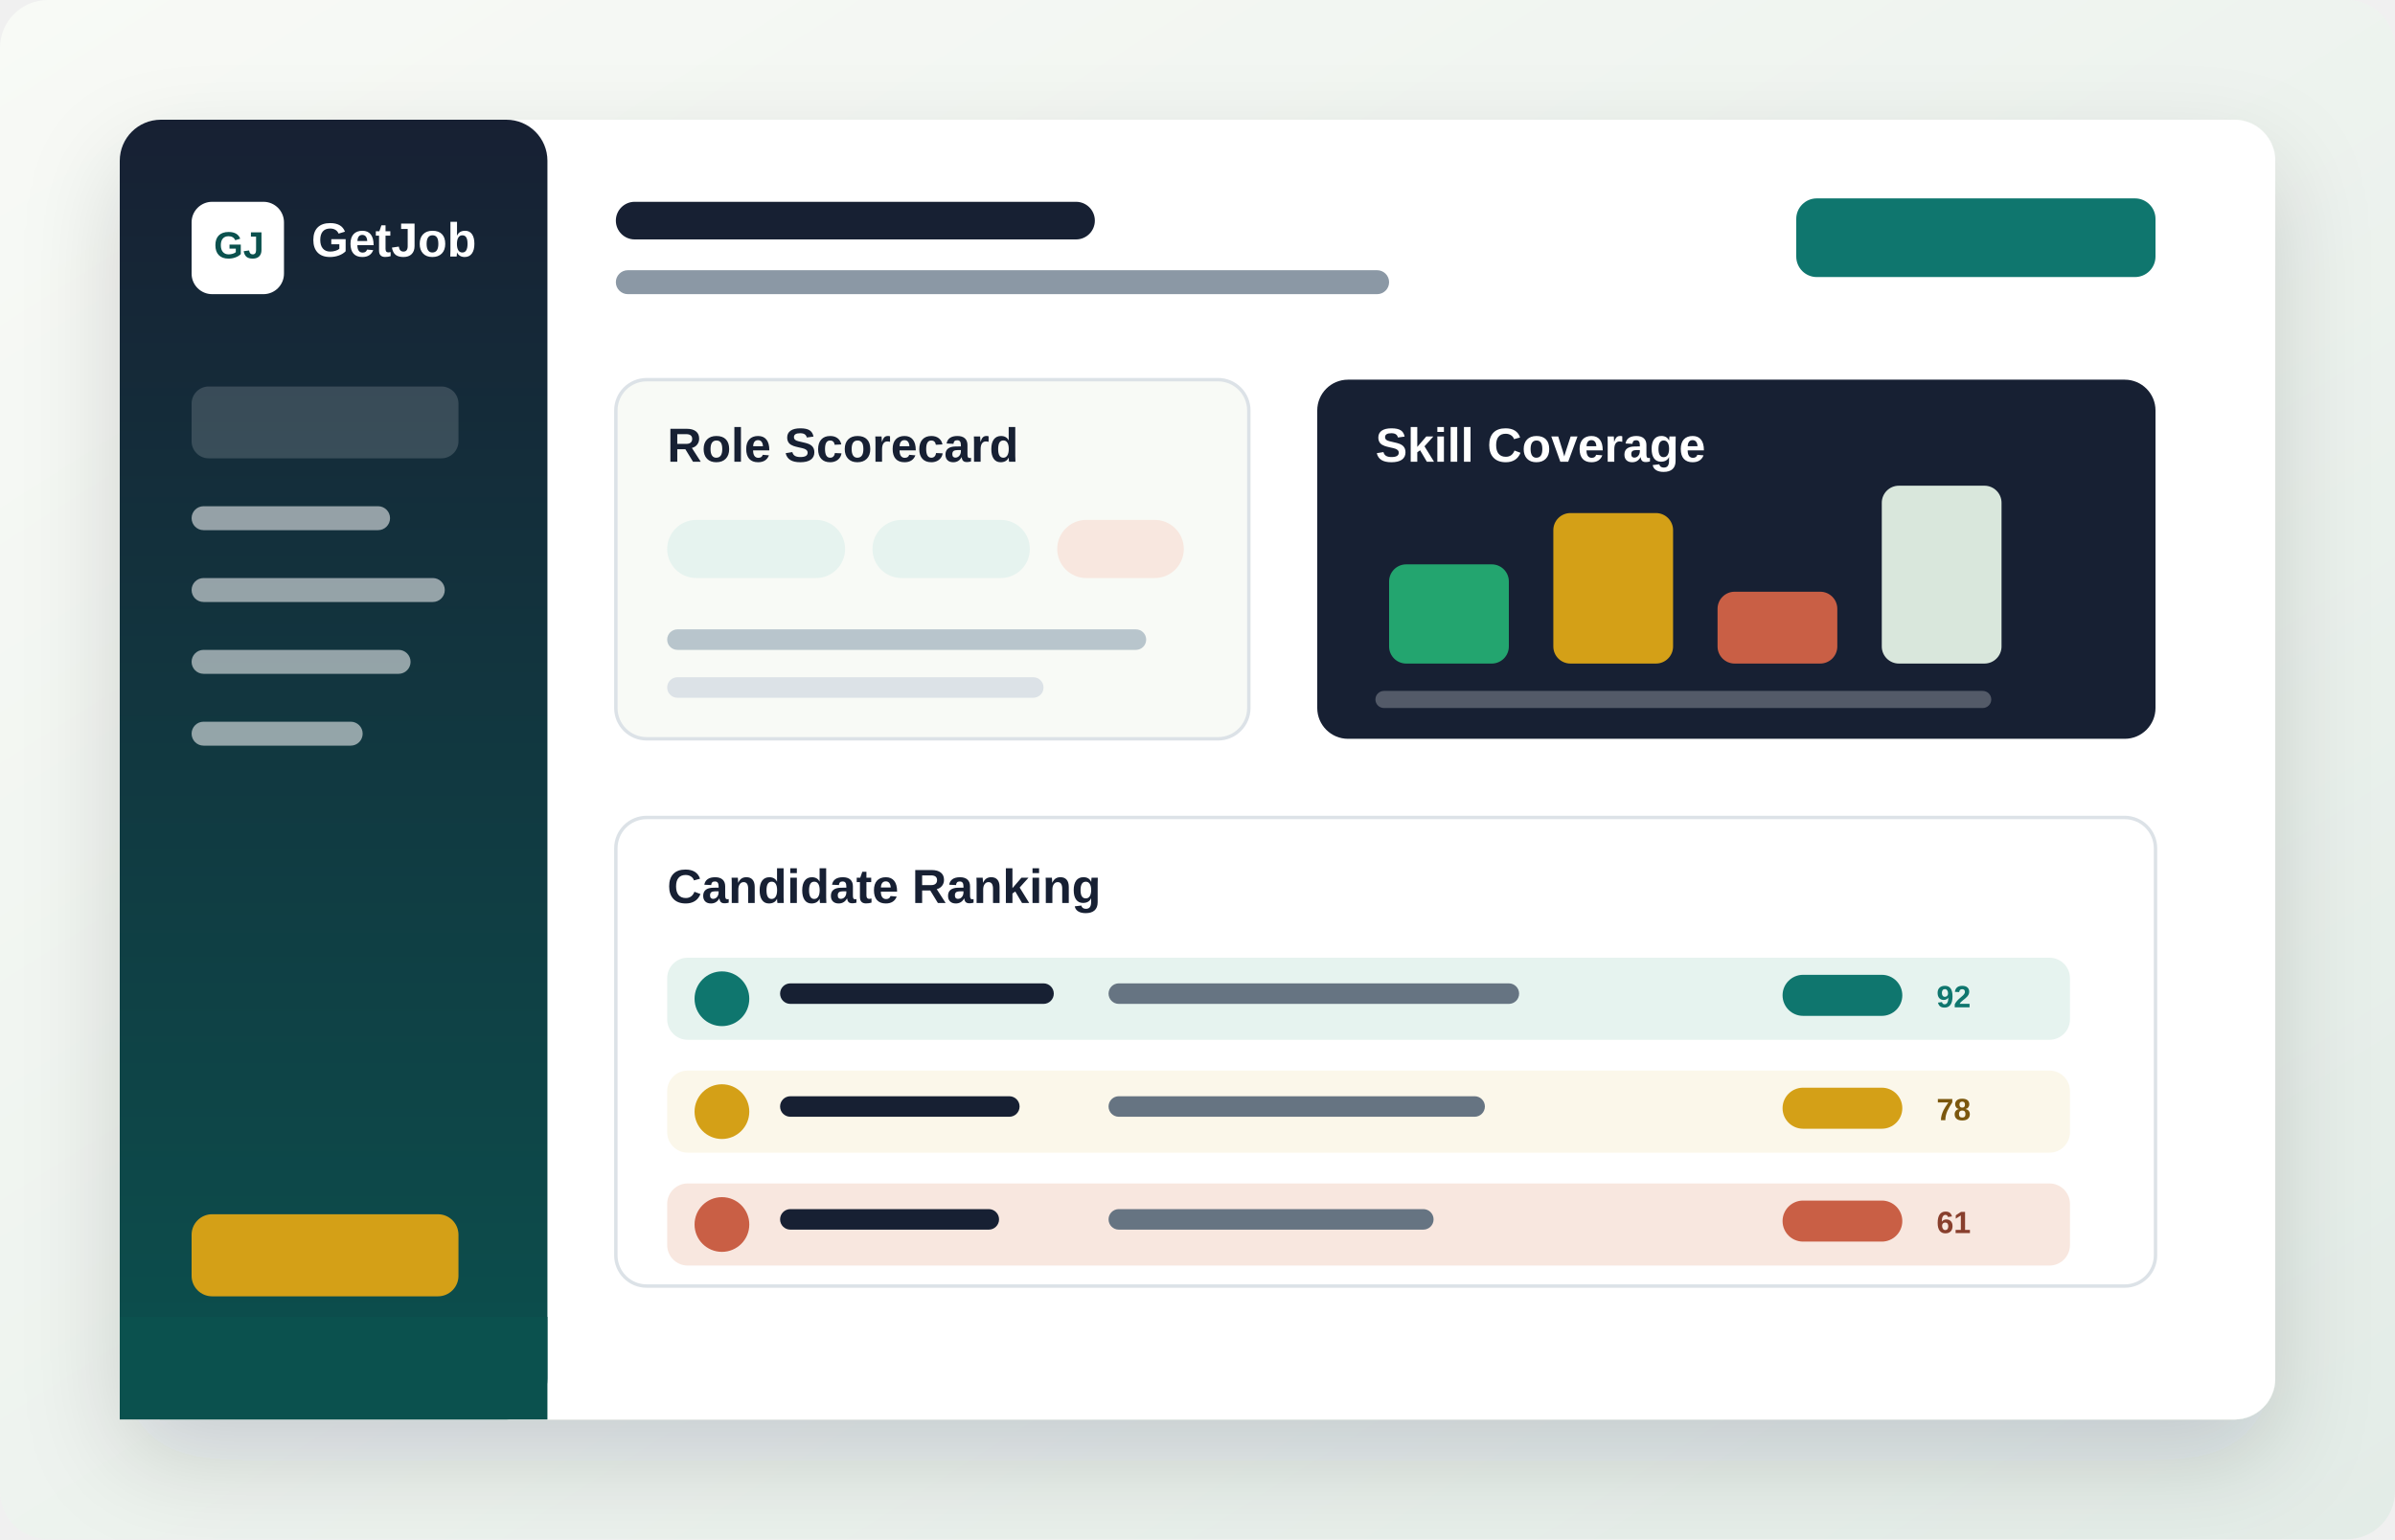
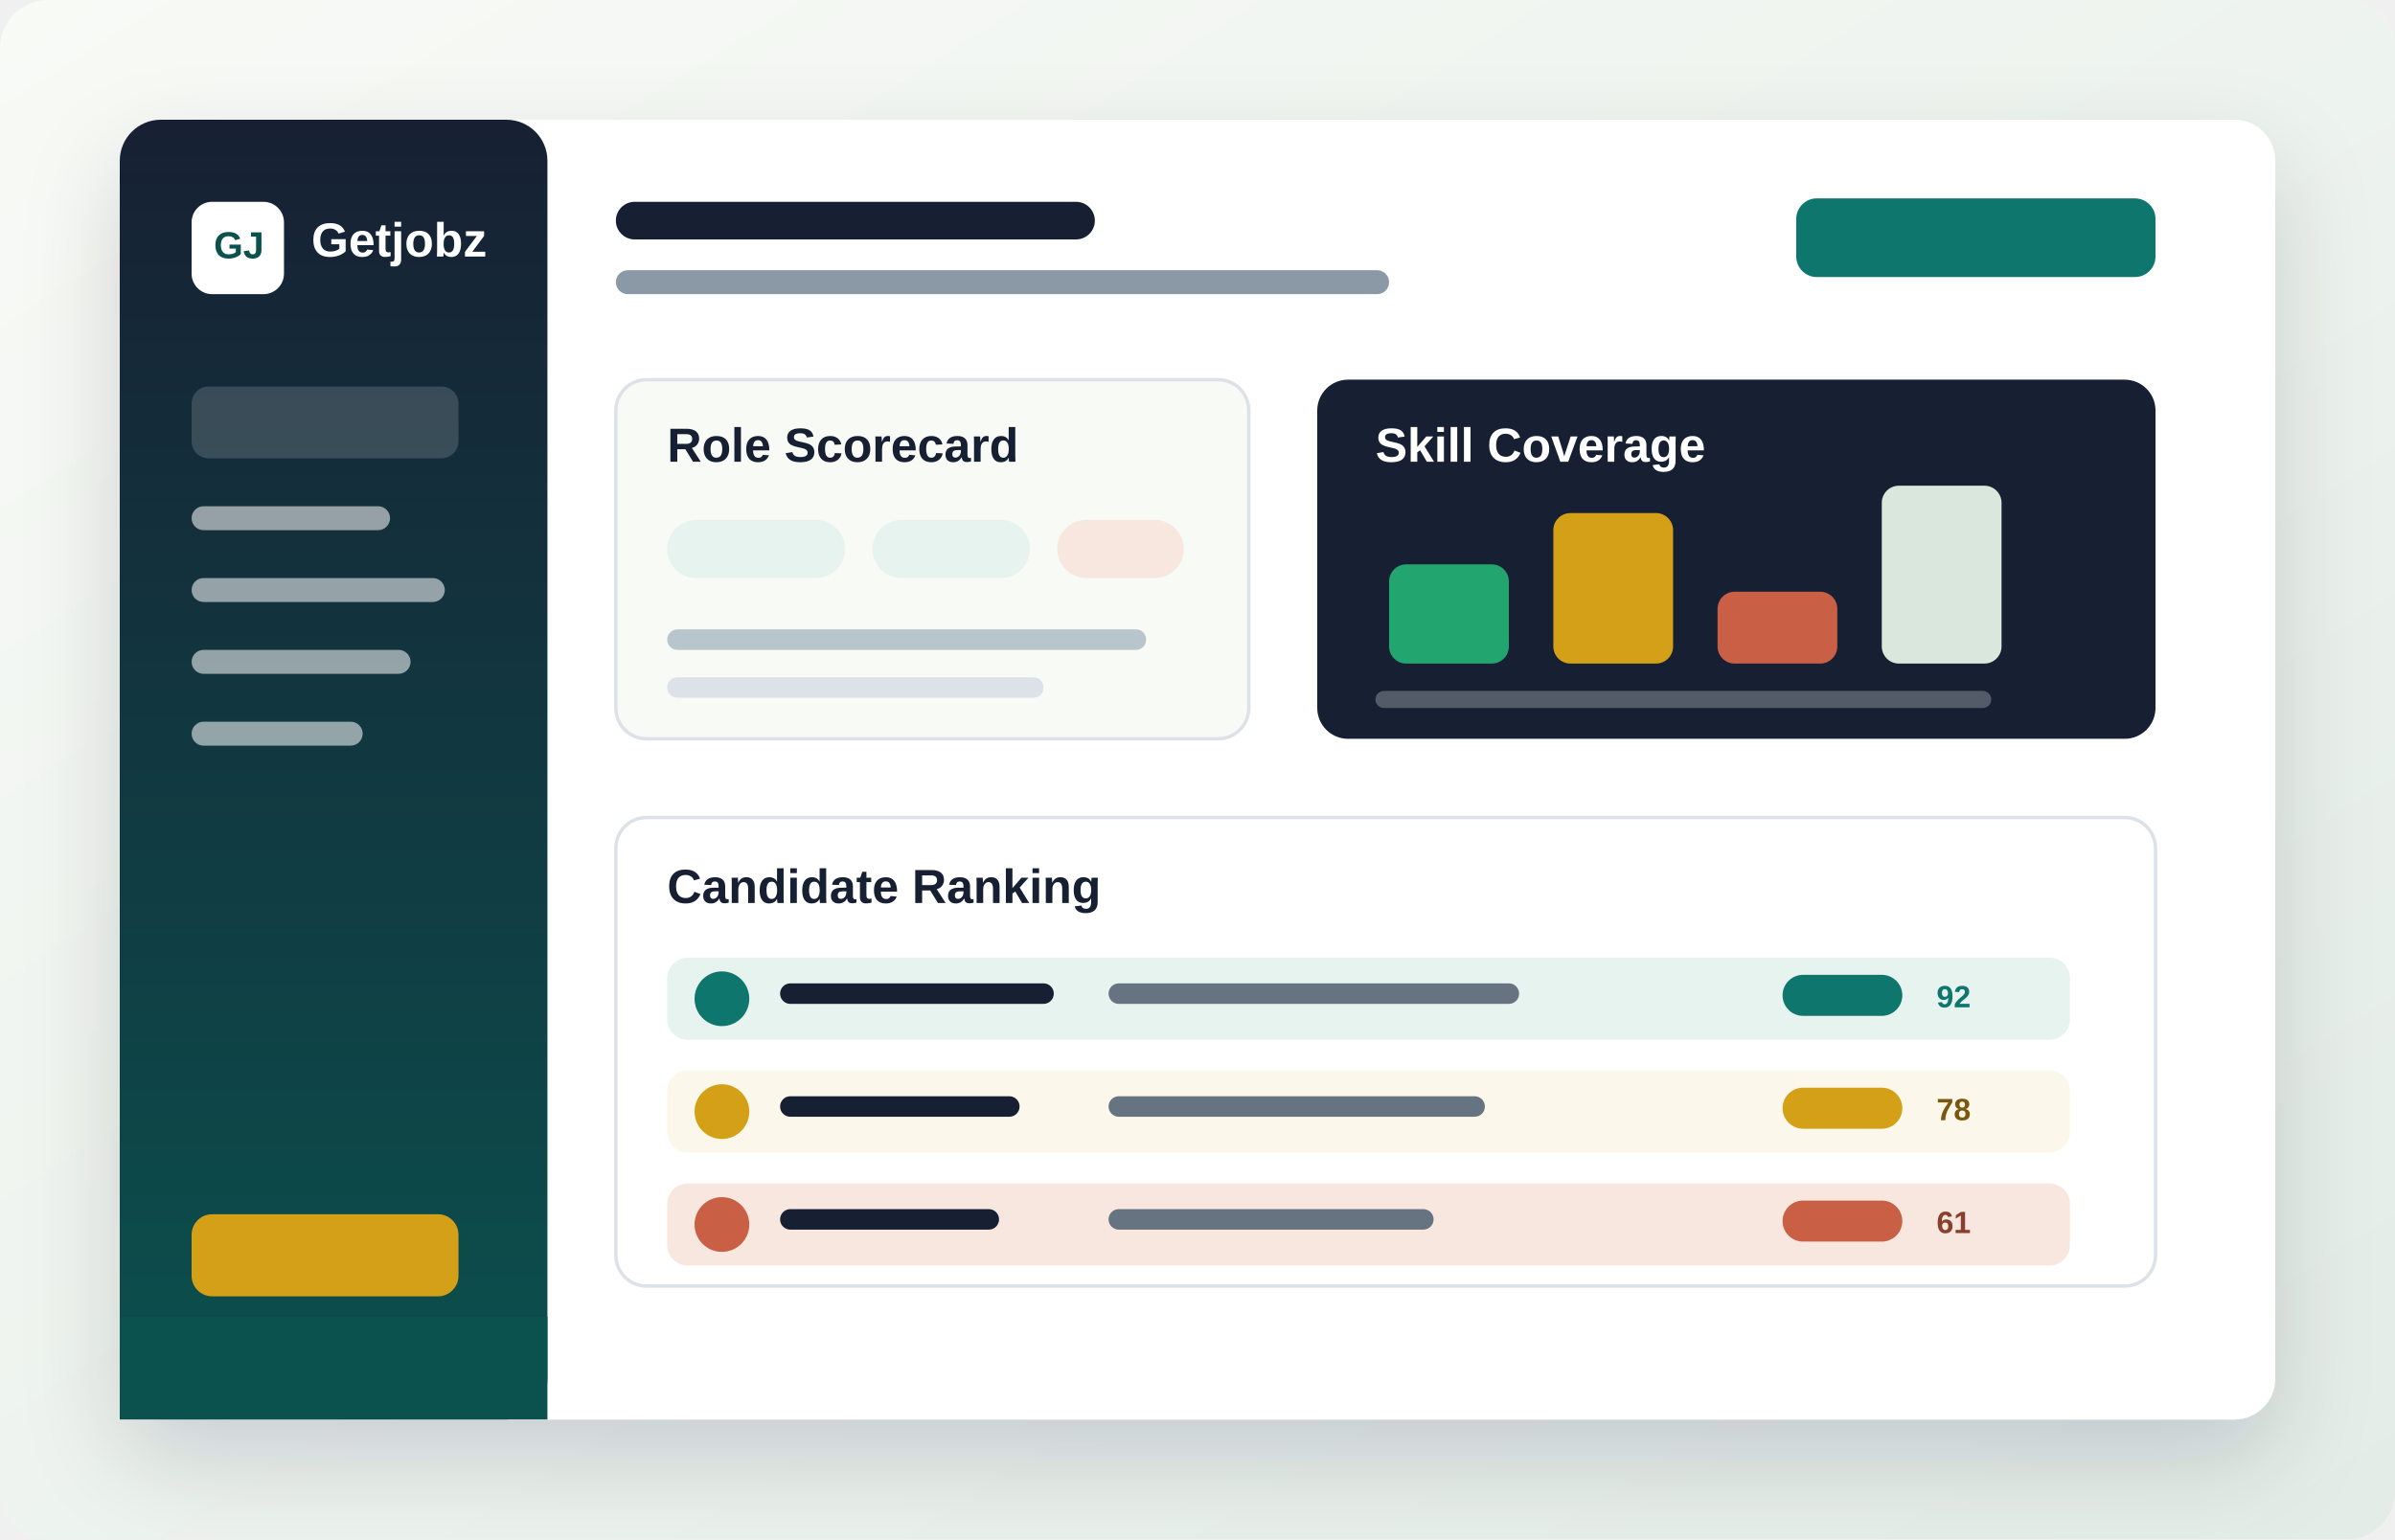
<svg xmlns="http://www.w3.org/2000/svg" width="1400" height="900" viewBox="0 0 1400 900" role="img" aria-labelledby="title desc">
  <defs>
    <linearGradient id="bg" x1="0" x2="1" y1="0" y2="1">
      <stop offset="0" stop-color="#f8faf6" />
      <stop offset="1" stop-color="#e3ece7" />
    </linearGradient>
    <linearGradient id="nav" x1="0" x2="0" y1="0" y2="1">
      <stop offset="0" stop-color="#172033" />
      <stop offset="1" stop-color="#0b514e" />
    </linearGradient>
    <filter id="shadow" x="-16%" y="-16%" width="132%" height="132%">
      <feDropShadow dx="0" dy="24" stdDeviation="28" flood-color="#172033" flood-opacity="0.15" />
    </filter>
  </defs>
  <rect width="1400" height="900" rx="28" fill="url(#bg)" />
  <rect x="70" y="70" width="1260" height="760" rx="24" fill="#ffffff" filter="url(#shadow)" />
  <rect x="70" y="70" width="250" height="760" rx="24" fill="url(#nav)" />
  <rect x="70" y="770" width="250" height="60" fill="#0b514e" />
  <rect x="112" y="118" width="54" height="54" rx="12" fill="#ffffff" />
  <text x="125" y="151" font-family="Arial, sans-serif" font-size="22" font-weight="700" fill="#0b514e">GJ</text>
-   <text x="182" y="150" font-family="Arial, sans-serif" font-size="28" font-weight="700" fill="#ffffff">GetJob</text>
+   <text x="182" y="150" font-family="Arial, sans-serif" font-size="28" font-weight="700" fill="#ffffff">Getjobz</text>
  <rect x="112" y="226" width="156" height="42" rx="10" fill="#ffffff" opacity="0.16" />
  <rect x="112" y="296" width="116" height="14" rx="7" fill="#ffffff" opacity="0.55" />
  <rect x="112" y="338" width="148" height="14" rx="7" fill="#ffffff" opacity="0.55" />
  <rect x="112" y="380" width="128" height="14" rx="7" fill="#ffffff" opacity="0.55" />
  <rect x="112" y="422" width="100" height="14" rx="7" fill="#ffffff" opacity="0.55" />
  <rect x="112" y="710" width="156" height="48" rx="12" fill="#d4a017" />
  <rect x="360" y="118" width="280" height="22" rx="11" fill="#172033" />
  <rect x="360" y="158" width="452" height="14" rx="7" fill="#8b98a5" />
  <rect x="1050" y="116" width="210" height="46" rx="12" fill="#0f766e" />
  <rect x="360" y="222" width="370" height="210" rx="18" fill="#f8faf6" stroke="#dce2e7" stroke-width="2" />
  <text x="390" y="270" font-family="Arial, sans-serif" font-size="28" font-weight="700" fill="#172033">Role Scorecard</text>
  <rect x="390" y="304" width="104" height="34" rx="17" fill="#e6f3ef" />
  <rect x="510" y="304" width="92" height="34" rx="17" fill="#e6f3ef" />
  <rect x="618" y="304" width="74" height="34" rx="17" fill="#f8e7df" />
  <rect x="390" y="368" width="280" height="12" rx="6" fill="#b8c5cc" />
  <rect x="390" y="396" width="220" height="12" rx="6" fill="#dce2e7" />
  <rect x="770" y="222" width="490" height="210" rx="18" fill="#172033" />
  <text x="804" y="270" font-family="Arial, sans-serif" font-size="28" font-weight="700" fill="#ffffff">Skill Coverage</text>
  <rect x="812" y="330" width="70" height="58" rx="10" fill="#23a56f" />
  <rect x="908" y="300" width="70" height="88" rx="10" fill="#d4a017" />
  <rect x="1004" y="346" width="70" height="42" rx="10" fill="#c95f45" />
  <rect x="1100" y="284" width="70" height="104" rx="10" fill="#d9e7dc" />
  <rect x="804" y="404" width="360" height="10" rx="5" fill="#ffffff" opacity="0.26" />
  <rect x="360" y="478" width="900" height="274" rx="18" fill="#ffffff" stroke="#dce2e7" stroke-width="2" />
  <text x="390" y="528" font-family="Arial, sans-serif" font-size="28" font-weight="700" fill="#172033">Candidate Ranking</text>
  <g>
    <rect x="390" y="560" width="820" height="48" rx="12" fill="#e6f3ef" />
    <circle cx="422" cy="584" r="16" fill="#0f766e" />
    <rect x="456" y="575" width="160" height="12" rx="6" fill="#172033" />
    <rect x="648" y="575" width="240" height="12" rx="6" fill="#667482" />
    <rect x="1042" y="570" width="70" height="24" rx="12" fill="#0f766e" />
    <text x="1132" y="589" font-family="Arial, sans-serif" font-size="18" font-weight="700" fill="#0f766e">92</text>
  </g>
  <g>
    <rect x="390" y="626" width="820" height="48" rx="12" fill="#fbf7ea" />
    <circle cx="422" cy="650" r="16" fill="#d4a017" />
    <rect x="456" y="641" width="140" height="12" rx="6" fill="#172033" />
    <rect x="648" y="641" width="220" height="12" rx="6" fill="#667482" />
    <rect x="1042" y="636" width="70" height="24" rx="12" fill="#d4a017" />
    <text x="1132" y="655" font-family="Arial, sans-serif" font-size="18" font-weight="700" fill="#7b570d">78</text>
  </g>
  <g>
    <rect x="390" y="692" width="820" height="48" rx="12" fill="#f8e7df" />
    <circle cx="422" cy="716" r="16" fill="#c95f45" />
    <rect x="456" y="707" width="128" height="12" rx="6" fill="#172033" />
    <rect x="648" y="707" width="190" height="12" rx="6" fill="#667482" />
    <rect x="1042" y="702" width="70" height="24" rx="12" fill="#c95f45" />
    <text x="1132" y="721" font-family="Arial, sans-serif" font-size="18" font-weight="700" fill="#883f2d">61</text>
  </g>
</svg>
